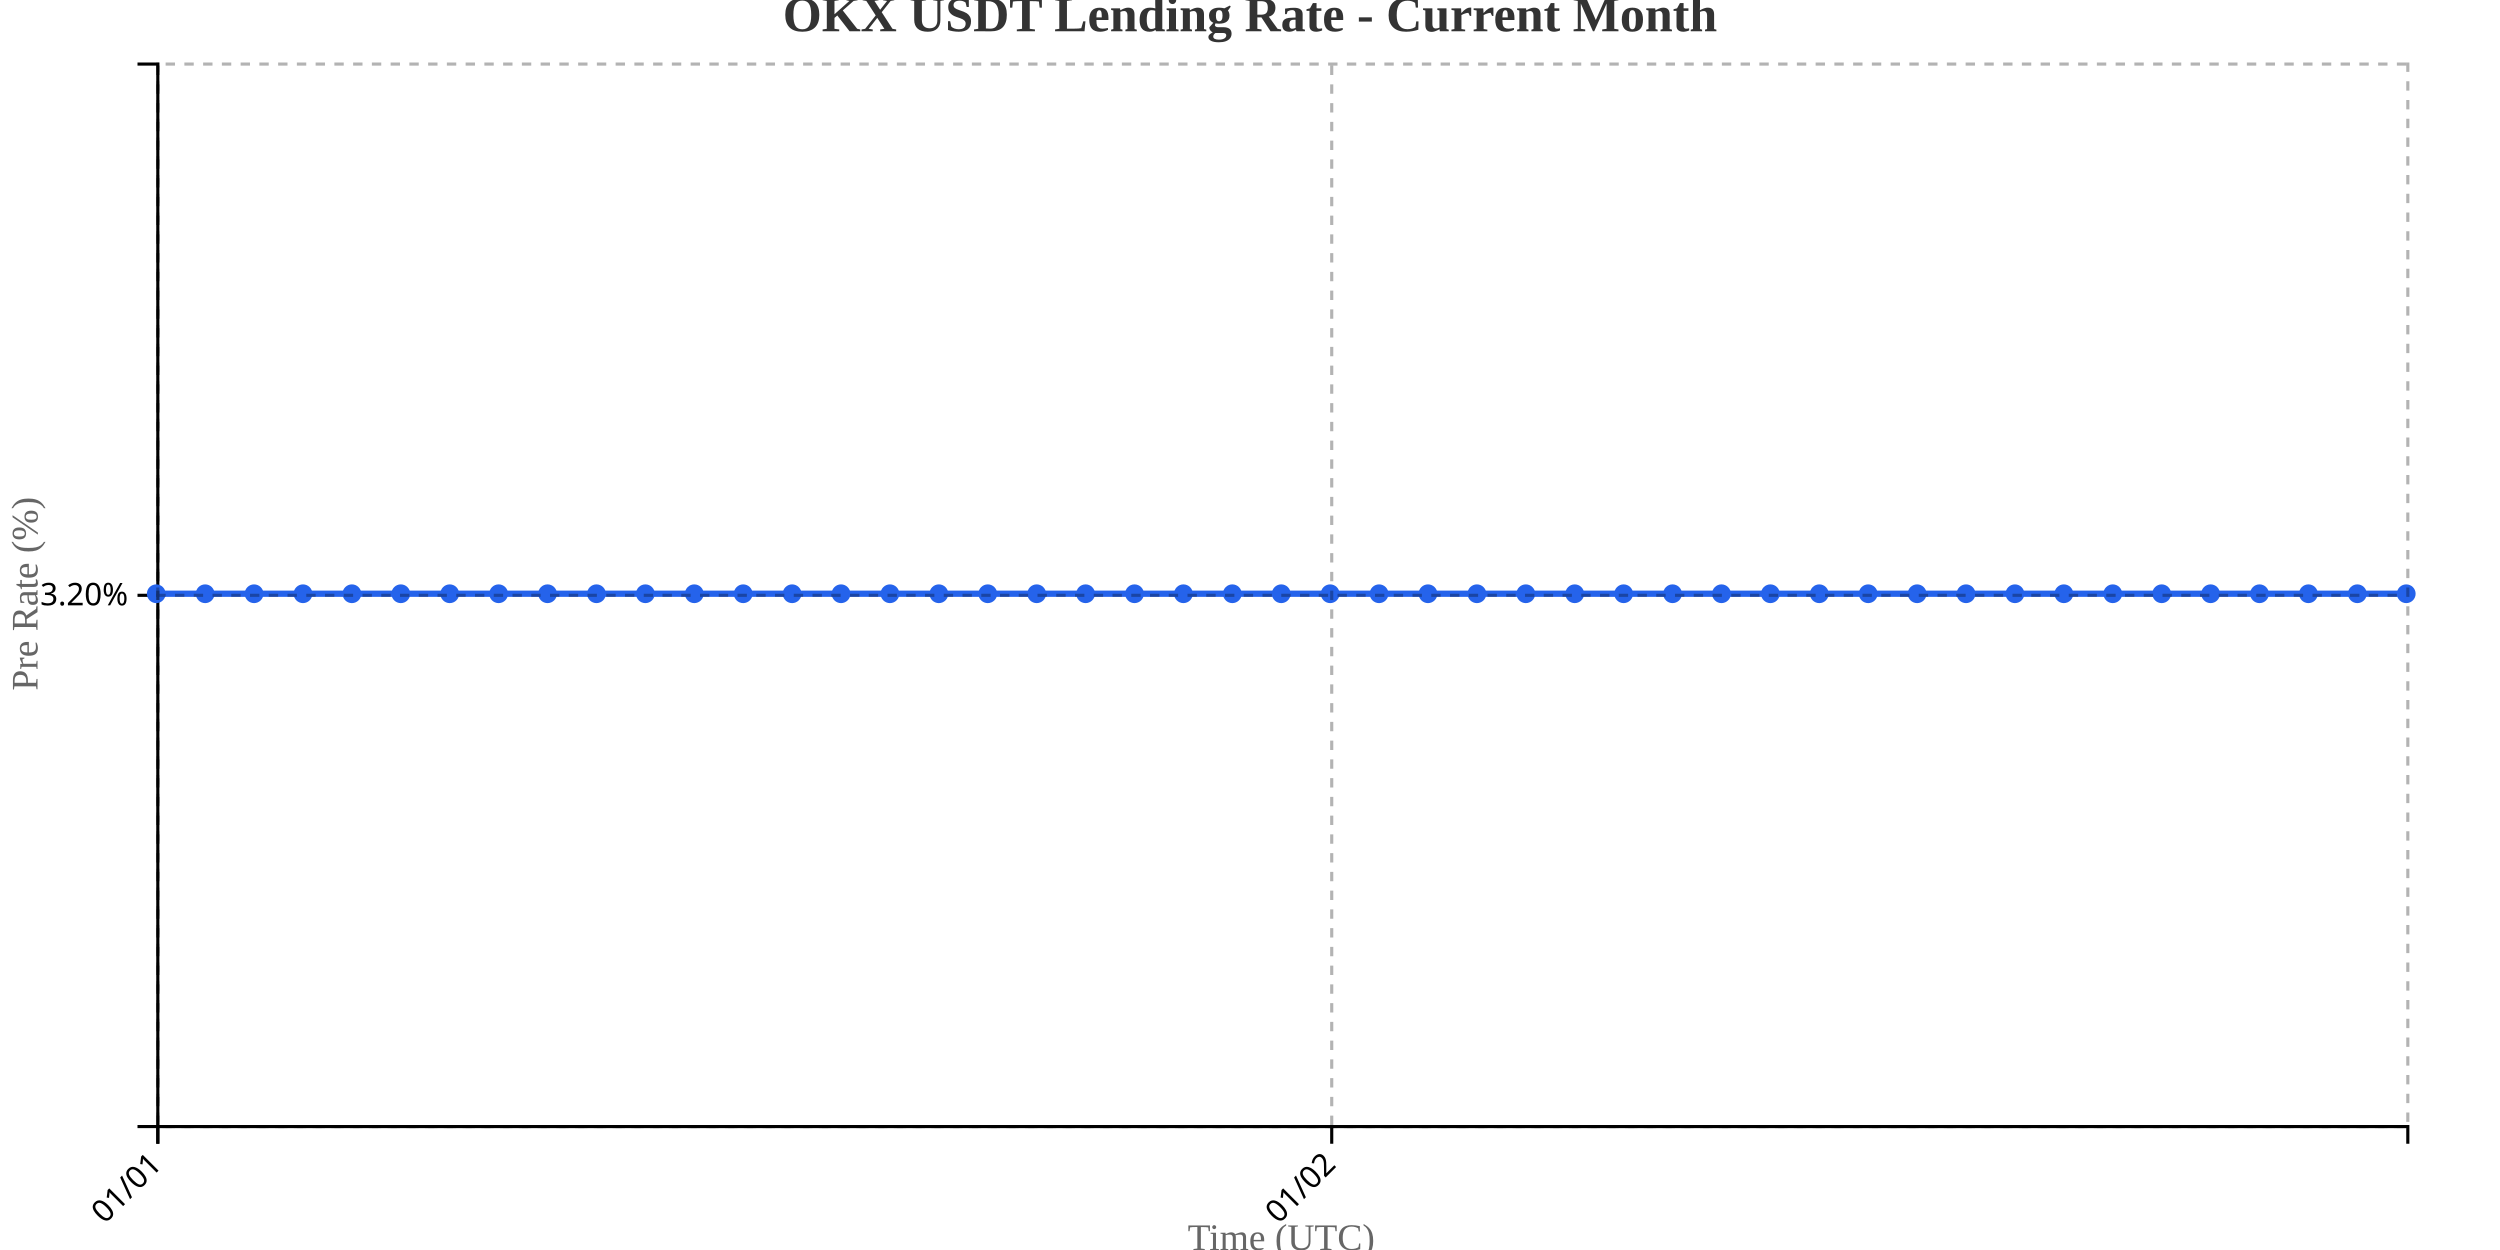
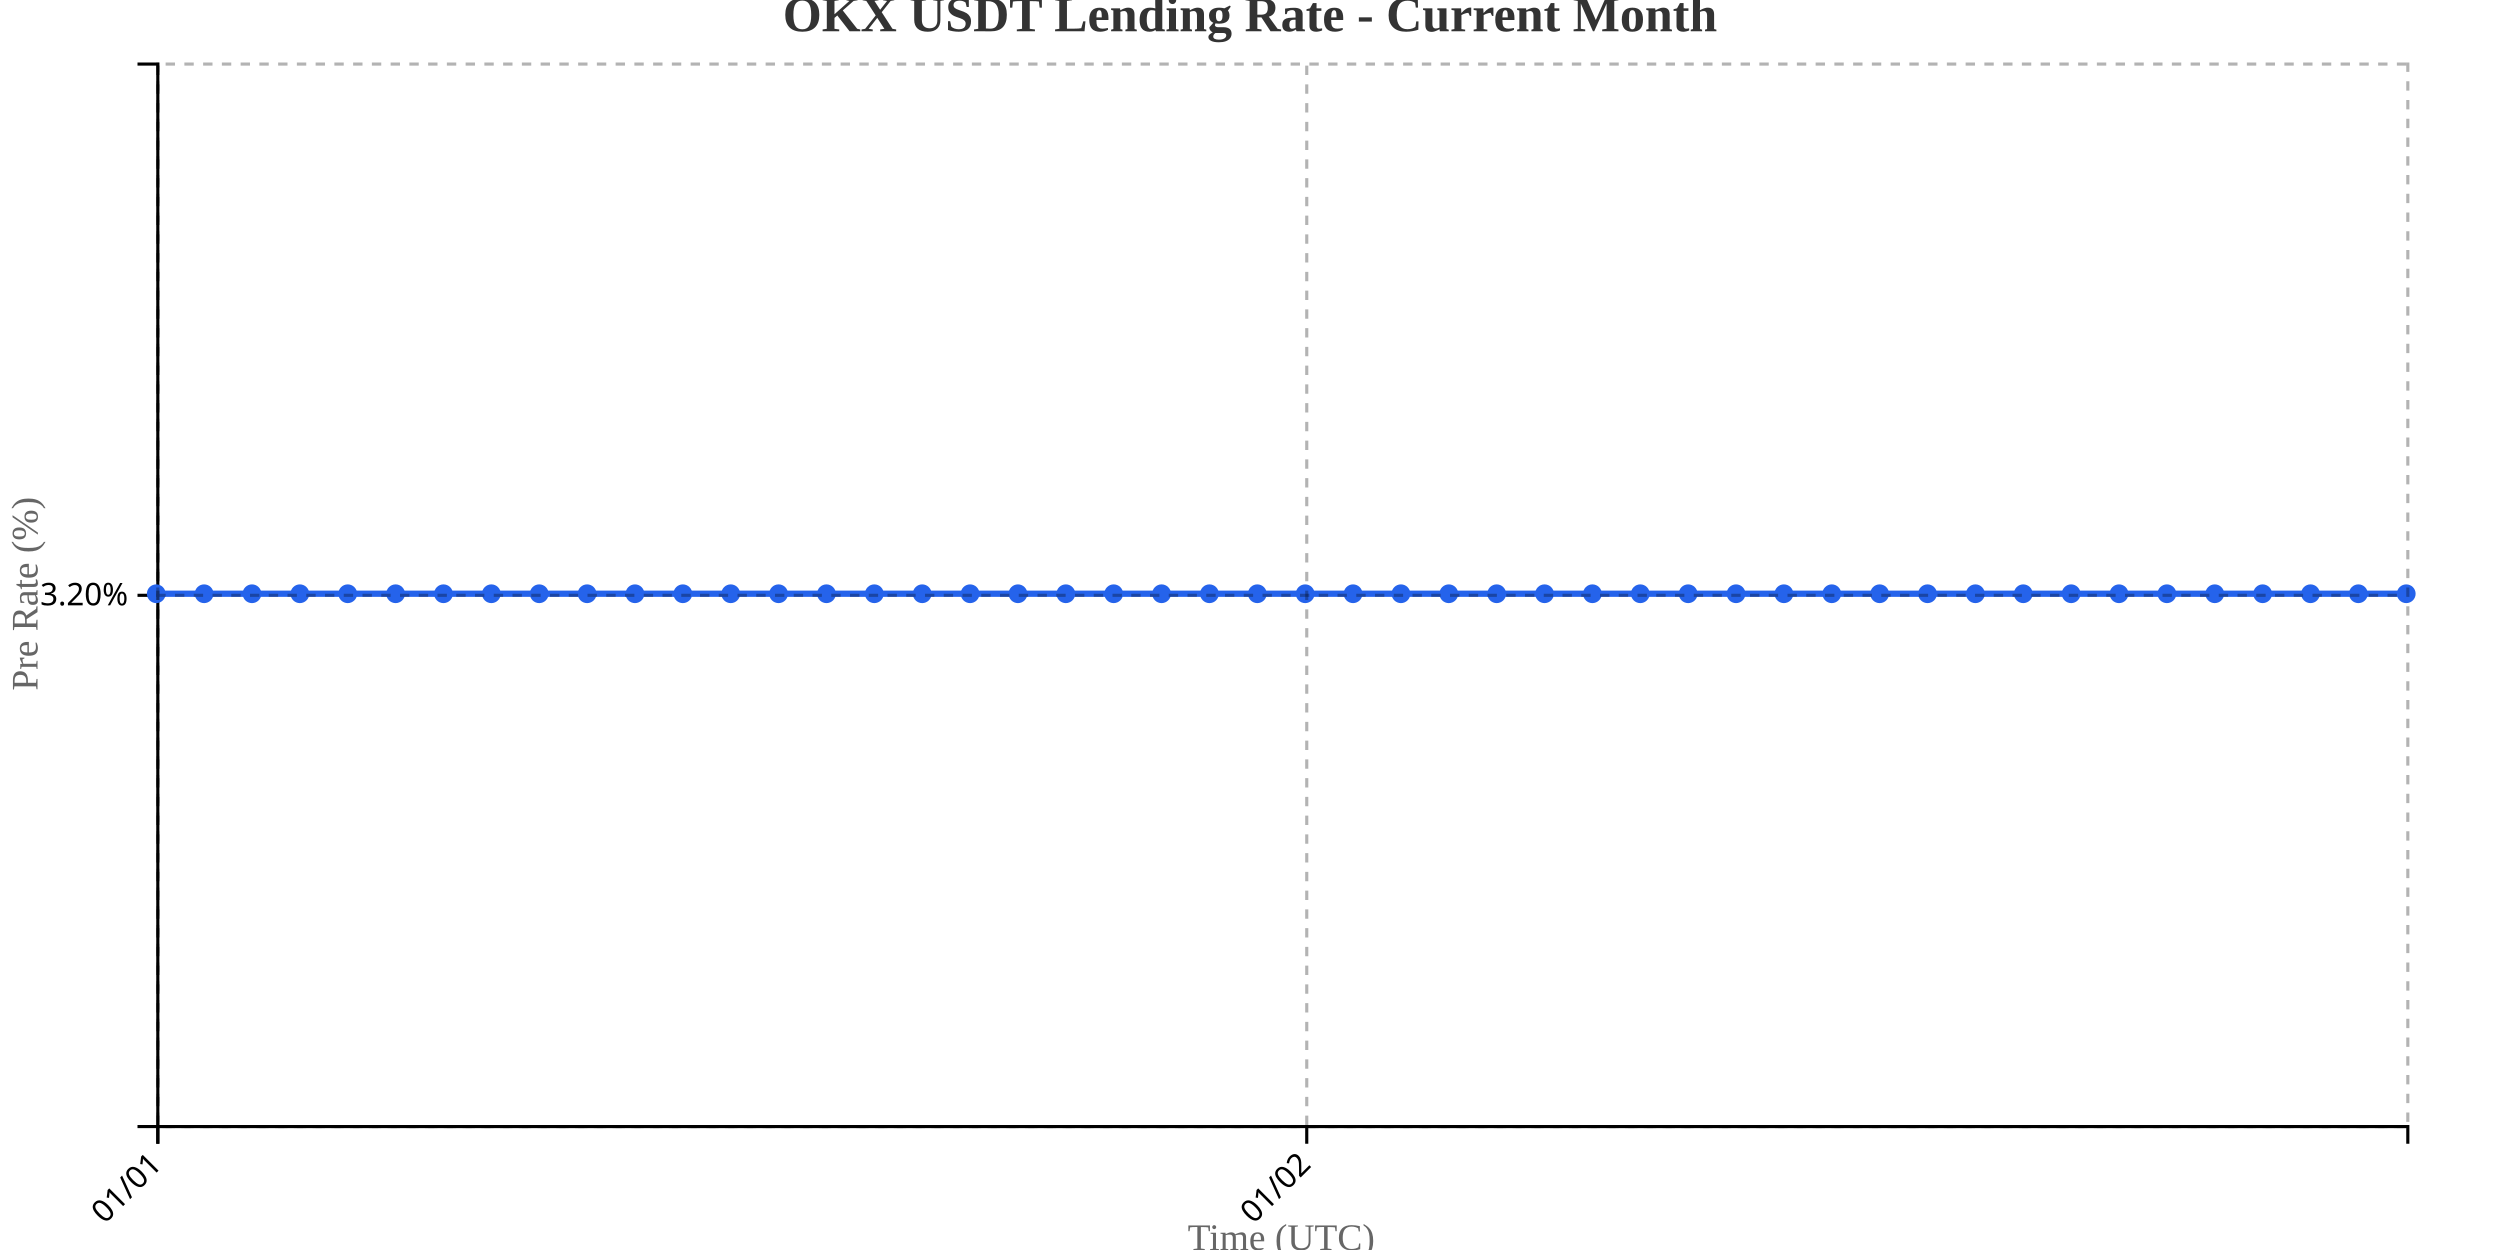
<svg xmlns="http://www.w3.org/2000/svg" width="800" height="400">
  <g transform="translate(50,20)">
    <g transform="translate(0,340)" fill="none" font-size="10" font-family="sans-serif" text-anchor="middle">
      <path class="domain" stroke="currentColor" d="M0.5,6V0.5H720.5V6" />
      <g class="tick" opacity="1" transform="translate(0.5,0)">
        <line stroke="currentColor" y2="6" />
        <text fill="currentColor" y="9" dy=".15em" style="text-anchor: end;" dx="-.8em" transform="rotate(-45)">01/01</text>
      </g>
-       <g class="tick" opacity="1" transform="translate(376.1522,0)">
+       <g class="tick" opacity="1" transform="translate(368.1596,0)">
        <line stroke="currentColor" y2="6" />
        <text fill="currentColor" y="9" dy=".15em" style="text-anchor: end;" dx="-.8em" transform="rotate(-45)">01/02</text>
      </g>
    </g>
    <g fill="none" font-size="10" font-family="sans-serif" text-anchor="end">
      <path class="domain" stroke="currentColor" d="M-6,340.5H0.5V0.5H-6" />
      <g class="tick" opacity="1" transform="translate(0,170.5)">
        <line stroke="currentColor" x2="-6" />
        <text fill="currentColor" x="-9" dy="0.32em">3.20%</text>
      </g>
    </g>
    <text transform="rotate(-90)" y="-50" x="-170" dy="1em" style="text-anchor: middle; font-size: 12px; fill: #666;">Pre Rate (%)</text>
    <text transform="translate(360, 380)" style="text-anchor: middle; font-size: 12px; fill: #666;">Time (UTC)</text>
-     <path fill="none" stroke="#2563eb" stroke-width="2" d="M0,170C5.217,170,10.435,170,15.652,170C20.87,170,26.087,170,31.304,170C36.522,170,41.739,170,46.957,170C52.174,170,57.391,170,62.609,170C67.826,170,73.043,170,78.261,170C83.478,170,88.696,170,93.913,170C99.13,170,104.348,170,109.565,170C114.783,170,120,170,125.217,170C130.435,170,135.652,170,140.87,170C146.087,170,151.304,170,156.522,170C161.739,170,166.957,170,172.174,170C177.391,170,182.609,170,187.826,170C193.043,170,198.261,170,203.478,170C208.696,170,213.913,170,219.13,170C224.348,170,229.565,170,234.783,170C240,170,245.217,170,250.435,170C255.652,170,260.87,170,266.087,170C271.304,170,276.522,170,281.739,170C286.957,170,292.174,170,297.391,170C302.609,170,307.826,170,313.043,170C318.261,170,323.478,170,328.696,170C333.913,170,339.13,170,344.348,170C349.565,170,354.783,170,360,170C365.217,170,370.435,170,375.652,170C380.87,170,386.087,170,391.304,170C396.522,170,401.739,170,406.957,170C412.174,170,417.391,170,422.609,170C427.826,170,433.043,170,438.261,170C443.478,170,448.696,170,453.913,170C459.13,170,464.348,170,469.565,170C474.783,170,480,170,485.217,170C490.435,170,495.652,170,500.87,170C506.087,170,511.304,170,516.522,170C521.739,170,526.957,170,532.174,170C537.391,170,542.609,170,547.826,170C553.043,170,558.261,170,563.478,170C568.696,170,573.913,170,579.13,170C584.348,170,589.565,170,594.783,170C600,170,605.217,170,610.435,170C615.652,170,620.87,170,626.087,170C631.304,170,636.522,170,641.739,170C646.957,170,652.174,170,657.391,170C662.609,170,667.826,170,673.043,170C678.261,170,683.478,170,688.696,170C693.913,170,699.13,170,704.348,170C709.565,170,714.783,170,720,170" />
+     <path fill="none" stroke="#2563eb" stroke-width="2" d="M0,170C5.106,170,10.213,170,15.319,170C20.426,170,25.532,170,30.638,170C35.745,170,40.851,170,45.957,170C51.064,170,56.17,170,61.277,170C66.383,170,71.489,170,76.596,170C81.702,170,86.809,170,91.915,170C97.021,170,102.128,170,107.234,170C112.34,170,117.447,170,122.553,170C127.66,170,132.766,170,137.872,170C142.979,170,148.085,170,153.191,170C158.298,170,163.404,170,168.511,170C173.617,170,178.723,170,183.83,170C188.936,170,194.043,170,199.149,170C204.255,170,209.362,170,214.468,170C219.574,170,224.681,170,229.787,170C234.894,170,240,170,245.106,170C250.213,170,255.319,170,260.426,170C265.532,170,270.638,170,275.745,170C280.851,170,285.957,170,291.064,170C296.17,170,301.277,170,306.383,170C311.489,170,316.596,170,321.702,170C326.809,170,331.915,170,337.021,170C342.128,170,347.234,170,352.34,170C357.447,170,362.553,170,367.66,170C372.766,170,377.872,170,382.979,170C388.085,170,393.191,170,398.298,170C403.404,170,408.511,170,413.617,170C418.723,170,423.83,170,428.936,170C434.043,170,439.149,170,444.255,170C449.362,170,454.468,170,459.574,170C464.681,170,469.787,170,474.894,170C480,170,485.106,170,490.213,170C495.319,170,500.426,170,505.532,170C510.638,170,515.745,170,520.851,170C525.957,170,531.064,170,536.17,170C541.277,170,546.383,170,551.489,170C556.596,170,561.702,170,566.809,170C571.915,170,577.021,170,582.128,170C587.234,170,592.34,170,597.447,170C602.553,170,607.66,170,612.766,170C617.872,170,622.979,170,628.085,170C633.191,170,638.298,170,643.404,170C648.511,170,653.617,170,658.723,170C663.83,170,668.936,170,674.043,170C679.149,170,684.255,170,689.362,170C694.468,170,699.574,170,704.681,170C709.787,170,714.894,170,720,170" />
    <circle class="dot" cx="0" cy="170" r="3" fill="#2563eb" />
-     <circle class="dot" cx="15.652" cy="170" r="3" fill="#2563eb" />
-     <circle class="dot" cx="31.304" cy="170" r="3" fill="#2563eb" />
-     <circle class="dot" cx="46.957" cy="170" r="3" fill="#2563eb" />
-     <circle class="dot" cx="62.609" cy="170" r="3" fill="#2563eb" />
-     <circle class="dot" cx="78.261" cy="170" r="3" fill="#2563eb" />
-     <circle class="dot" cx="93.913" cy="170" r="3" fill="#2563eb" />
-     <circle class="dot" cx="109.565" cy="170" r="3" fill="#2563eb" />
-     <circle class="dot" cx="125.217" cy="170" r="3" fill="#2563eb" />
-     <circle class="dot" cx="140.87" cy="170" r="3" fill="#2563eb" />
-     <circle class="dot" cx="156.522" cy="170" r="3" fill="#2563eb" />
-     <circle class="dot" cx="172.174" cy="170" r="3" fill="#2563eb" />
-     <circle class="dot" cx="187.826" cy="170" r="3" fill="#2563eb" />
-     <circle class="dot" cx="203.478" cy="170" r="3" fill="#2563eb" />
-     <circle class="dot" cx="219.13" cy="170" r="3" fill="#2563eb" />
-     <circle class="dot" cx="234.783" cy="170" r="3" fill="#2563eb" />
-     <circle class="dot" cx="250.435" cy="170" r="3" fill="#2563eb" />
-     <circle class="dot" cx="266.087" cy="170" r="3" fill="#2563eb" />
-     <circle class="dot" cx="281.739" cy="170" r="3" fill="#2563eb" />
-     <circle class="dot" cx="297.391" cy="170" r="3" fill="#2563eb" />
-     <circle class="dot" cx="313.043" cy="170" r="3" fill="#2563eb" />
-     <circle class="dot" cx="328.696" cy="170" r="3" fill="#2563eb" />
-     <circle class="dot" cx="344.348" cy="170" r="3" fill="#2563eb" />
-     <circle class="dot" cx="360" cy="170" r="3" fill="#2563eb" />
-     <circle class="dot" cx="375.652" cy="170" r="3" fill="#2563eb" />
-     <circle class="dot" cx="391.304" cy="170" r="3" fill="#2563eb" />
-     <circle class="dot" cx="406.957" cy="170" r="3" fill="#2563eb" />
-     <circle class="dot" cx="422.609" cy="170" r="3" fill="#2563eb" />
-     <circle class="dot" cx="438.261" cy="170" r="3" fill="#2563eb" />
-     <circle class="dot" cx="453.913" cy="170" r="3" fill="#2563eb" />
-     <circle class="dot" cx="469.565" cy="170" r="3" fill="#2563eb" />
-     <circle class="dot" cx="485.217" cy="170" r="3" fill="#2563eb" />
-     <circle class="dot" cx="500.87" cy="170" r="3" fill="#2563eb" />
-     <circle class="dot" cx="516.522" cy="170" r="3" fill="#2563eb" />
-     <circle class="dot" cx="532.174" cy="170" r="3" fill="#2563eb" />
-     <circle class="dot" cx="547.826" cy="170" r="3" fill="#2563eb" />
-     <circle class="dot" cx="563.478" cy="170" r="3" fill="#2563eb" />
-     <circle class="dot" cx="579.13" cy="170" r="3" fill="#2563eb" />
-     <circle class="dot" cx="594.783" cy="170" r="3" fill="#2563eb" />
-     <circle class="dot" cx="610.435" cy="170" r="3" fill="#2563eb" />
-     <circle class="dot" cx="626.087" cy="170" r="3" fill="#2563eb" />
-     <circle class="dot" cx="641.739" cy="170" r="3" fill="#2563eb" />
-     <circle class="dot" cx="657.391" cy="170" r="3" fill="#2563eb" />
-     <circle class="dot" cx="673.043" cy="170" r="3" fill="#2563eb" />
-     <circle class="dot" cx="688.696" cy="170" r="3" fill="#2563eb" />
-     <circle class="dot" cx="704.348" cy="170" r="3" fill="#2563eb" />
+     <circle class="dot" cx="15.319" cy="170" r="3" fill="#2563eb" />
+     <circle class="dot" cx="30.638" cy="170" r="3" fill="#2563eb" />
+     <circle class="dot" cx="45.957" cy="170" r="3" fill="#2563eb" />
+     <circle class="dot" cx="61.277" cy="170" r="3" fill="#2563eb" />
+     <circle class="dot" cx="76.596" cy="170" r="3" fill="#2563eb" />
+     <circle class="dot" cx="91.915" cy="170" r="3" fill="#2563eb" />
+     <circle class="dot" cx="107.234" cy="170" r="3" fill="#2563eb" />
+     <circle class="dot" cx="122.553" cy="170" r="3" fill="#2563eb" />
+     <circle class="dot" cx="137.872" cy="170" r="3" fill="#2563eb" />
+     <circle class="dot" cx="153.191" cy="170" r="3" fill="#2563eb" />
+     <circle class="dot" cx="168.511" cy="170" r="3" fill="#2563eb" />
+     <circle class="dot" cx="183.83" cy="170" r="3" fill="#2563eb" />
+     <circle class="dot" cx="199.149" cy="170" r="3" fill="#2563eb" />
+     <circle class="dot" cx="214.468" cy="170" r="3" fill="#2563eb" />
+     <circle class="dot" cx="229.787" cy="170" r="3" fill="#2563eb" />
+     <circle class="dot" cx="245.106" cy="170" r="3" fill="#2563eb" />
+     <circle class="dot" cx="260.426" cy="170" r="3" fill="#2563eb" />
+     <circle class="dot" cx="275.745" cy="170" r="3" fill="#2563eb" />
+     <circle class="dot" cx="291.064" cy="170" r="3" fill="#2563eb" />
+     <circle class="dot" cx="306.383" cy="170" r="3" fill="#2563eb" />
+     <circle class="dot" cx="321.702" cy="170" r="3" fill="#2563eb" />
+     <circle class="dot" cx="337.021" cy="170" r="3" fill="#2563eb" />
+     <circle class="dot" cx="352.34" cy="170" r="3" fill="#2563eb" />
+     <circle class="dot" cx="367.66" cy="170" r="3" fill="#2563eb" />
+     <circle class="dot" cx="382.979" cy="170" r="3" fill="#2563eb" />
+     <circle class="dot" cx="398.298" cy="170" r="3" fill="#2563eb" />
+     <circle class="dot" cx="413.617" cy="170" r="3" fill="#2563eb" />
+     <circle class="dot" cx="428.936" cy="170" r="3" fill="#2563eb" />
+     <circle class="dot" cx="444.255" cy="170" r="3" fill="#2563eb" />
+     <circle class="dot" cx="459.574" cy="170" r="3" fill="#2563eb" />
+     <circle class="dot" cx="474.894" cy="170" r="3" fill="#2563eb" />
+     <circle class="dot" cx="490.213" cy="170" r="3" fill="#2563eb" />
+     <circle class="dot" cx="505.532" cy="170" r="3" fill="#2563eb" />
+     <circle class="dot" cx="520.851" cy="170" r="3" fill="#2563eb" />
+     <circle class="dot" cx="536.17" cy="170" r="3" fill="#2563eb" />
+     <circle class="dot" cx="551.489" cy="170" r="3" fill="#2563eb" />
+     <circle class="dot" cx="566.809" cy="170" r="3" fill="#2563eb" />
+     <circle class="dot" cx="582.128" cy="170" r="3" fill="#2563eb" />
+     <circle class="dot" cx="597.447" cy="170" r="3" fill="#2563eb" />
+     <circle class="dot" cx="612.766" cy="170" r="3" fill="#2563eb" />
+     <circle class="dot" cx="628.085" cy="170" r="3" fill="#2563eb" />
+     <circle class="dot" cx="643.404" cy="170" r="3" fill="#2563eb" />
+     <circle class="dot" cx="658.723" cy="170" r="3" fill="#2563eb" />
+     <circle class="dot" cx="674.043" cy="170" r="3" fill="#2563eb" />
+     <circle class="dot" cx="689.362" cy="170" r="3" fill="#2563eb" />
+     <circle class="dot" cx="704.681" cy="170" r="3" fill="#2563eb" />
    <circle class="dot" cx="720" cy="170" r="3" fill="#2563eb" />
    <g class="grid" transform="translate(0,340)" fill="none" font-size="10" font-family="sans-serif" text-anchor="middle" style="stroke-dasharray: 3,3; opacity: 0.3;">
      <path class="domain" stroke="currentColor" d="M0.5,-340V0.5H720.5V-340" />
      <g class="tick" opacity="1" transform="translate(0.5,0)">
        <line stroke="currentColor" y2="-340" />
        <text fill="currentColor" y="3" dy="0.71em" />
      </g>
-       <g class="tick" opacity="1" transform="translate(376.1522,0)">
+       <g class="tick" opacity="1" transform="translate(368.1596,0)">
        <line stroke="currentColor" y2="-340" />
        <text fill="currentColor" y="3" dy="0.71em" />
      </g>
    </g>
    <g class="grid" fill="none" font-size="10" font-family="sans-serif" text-anchor="end" style="stroke-dasharray: 3,3; opacity: 0.3;">
      <path class="domain" stroke="currentColor" d="M720,340.5H0.5V0.5H720" />
      <g class="tick" opacity="1" transform="translate(0,170.5)">
        <line stroke="currentColor" x2="720" />
        <text fill="currentColor" x="-3" dy="0.32em" />
      </g>
    </g>
  </g>
  <text x="400" y="10" text-anchor="middle" style="font-size: 16px; font-weight: bold; fill: #333;">OKX USDT Lending Rate - Current Month</text>
</svg>
